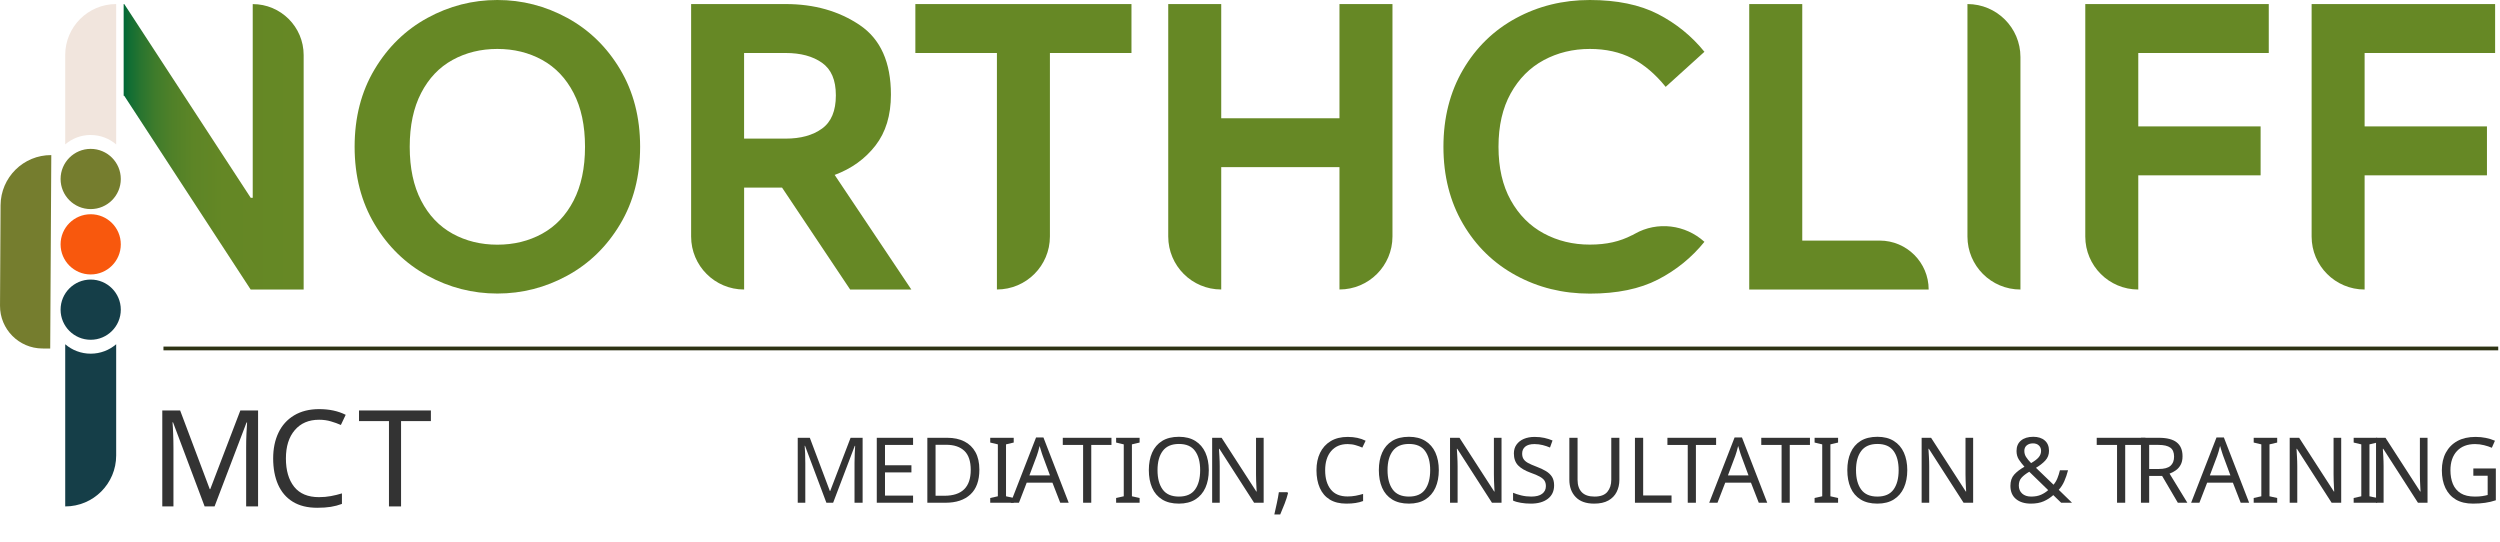
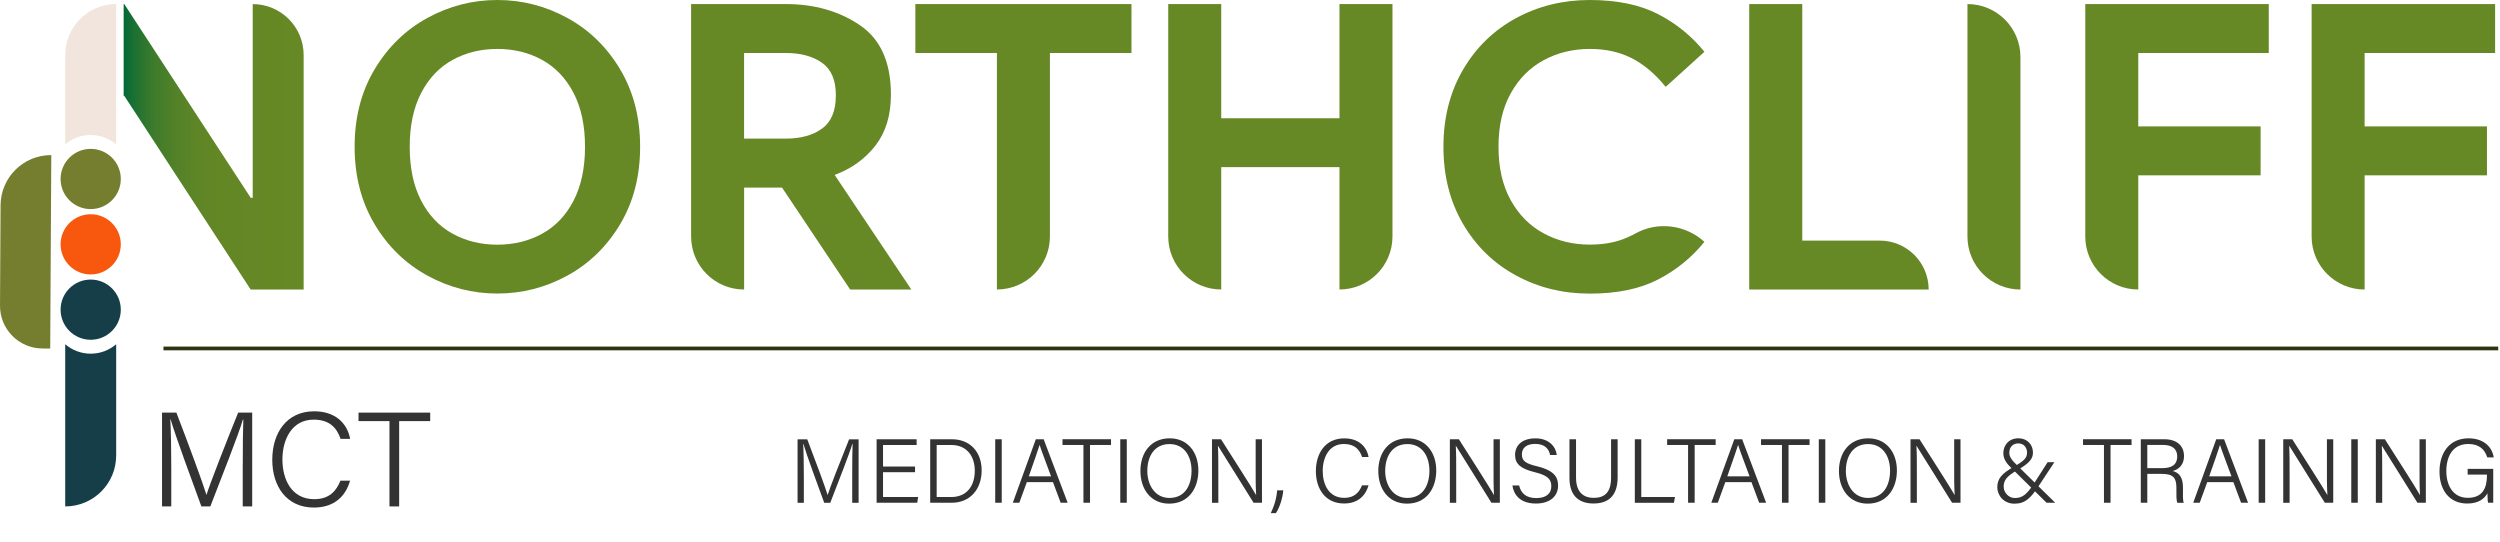
<svg xmlns="http://www.w3.org/2000/svg" id="Layer_1" data-name="Layer 1" viewBox="0 0 665.15 144.09">
  <defs>
    <style>
      .cls-1 {
        fill: #153e48;
      }

      .cls-2 {
-         letter-spacing: .01em;
-       }
- 
-       .cls-3 {
-         letter-spacing: 0em;
-       }
- 
-       .cls-4 {
-         letter-spacing: -.02em;
-       }
- 
-       .cls-5 {
-         letter-spacing: -.09em;
-       }
- 
-       .cls-6 {
-         letter-spacing: 0em;
-       }
- 
-       .cls-7 {
        fill: #4e5430;
        stroke: #2e3314;
        stroke-miterlimit: 10;
      }

-       .cls-8 {
-         letter-spacing: 0em;
-       }
- 
-       .cls-9 {
-         letter-spacing: -.11em;
-       }
- 
-       .cls-10 {
+       .cls-3 {
        fill: #f8580d;
      }

-       .cls-11 {
-         font-size: 24.2px;
+       .cls-4 {
+         fill: #333;
      }

-       .cls-11, .cls-12 {
-         fill: #333;
-         font-family: AcuminConcept-Light, 'Acumin Variable Concept';
-         font-variation-settings: 'wght' 300, 'wdth' 100, 'slnt' 0;
-         font-weight: 300;
-       }
- 
-       .cls-13 {
-         letter-spacing: 0em;
-       }
- 
-       .cls-14 {
+       .cls-5 {
        fill: #668825;
      }

-       .cls-15 {
-         letter-spacing: 0em;
-       }
- 
-       .cls-16 {
-         letter-spacing: .01em;
-       }
- 
-       .cls-17 {
-         letter-spacing: -.09em;
-       }
- 
-       .cls-18 {
-         letter-spacing: -.08em;
-       }
- 
-       .cls-19 {
-         letter-spacing: 0em;
-       }
- 
-       .cls-20 {
+       .cls-6 {
        fill: #757d2e;
      }

-       .cls-12 {
-         font-size: 35.75px;
-       }
- 
-       .cls-21 {
+       .cls-7 {
        fill: url(#linear-gradient);
      }

-       .cls-22 {
+       .cls-8 {
        fill: #f1e5dd;
-       }
- 
-       .cls-23 {
-         letter-spacing: 0em;
      }
    </style>
    <linearGradient id="linear-gradient" x1="32.9" y1="39.06" x2="80.8" y2="39.06" gradientUnits="userSpaceOnUse">
      <stop offset="0" stop-color="#006837" />
      <stop offset=".03" stop-color="#106d34" />
      <stop offset=".1" stop-color="#2a752f" />
      <stop offset=".18" stop-color="#407c2b" />
      <stop offset=".28" stop-color="#518128" />
      <stop offset=".39" stop-color="#5d8526" />
      <stop offset=".55" stop-color="#648725" />
      <stop offset="1" stop-color="#668825" />
    </linearGradient>
  </defs>
-   <path class="cls-22" d="M24.13,35.92c2.59,0,4.96.95,6.78,2.51V1.08c-7.49,0-13.56,6.07-13.56,13.56v23.78c1.82-1.56,4.19-2.51,6.78-2.51Z" />
-   <line class="cls-7" x1="43.49" y1="92.71" x2="664.68" y2="92.71" />
-   <path class="cls-14" d="M150.94,4.77c5.82,3.18,10.51,7.74,14.05,13.67,3.54,5.93,5.32,12.8,5.32,20.61s-1.77,14.68-5.32,20.61c-3.54,5.93-8.23,10.49-14.05,13.67-5.82,3.18-12.03,4.77-18.61,4.77s-12.79-1.59-18.61-4.77c-5.82-3.18-10.51-7.74-14.05-13.67-3.54-5.93-5.32-12.8-5.32-20.61s1.77-14.68,5.32-20.61c3.54-5.93,8.23-10.49,14.05-13.67,5.82-3.18,12.02-4.77,18.61-4.77s12.78,1.59,18.61,4.77ZM120.4,15.95c-3.54,1.95-6.33,4.88-8.35,8.79-2.03,3.91-3.04,8.68-3.04,14.32s1.01,10.42,3.04,14.32c2.02,3.91,4.81,6.83,8.35,8.79,3.54,1.95,7.52,2.93,11.93,2.93s8.39-.98,11.93-2.93c3.54-1.95,6.33-4.88,8.35-8.79,2.02-3.91,3.04-8.68,3.04-14.32s-1.01-10.42-3.04-14.32c-2.03-3.91-4.81-6.83-8.35-8.79-3.54-1.95-7.52-2.93-11.93-2.93s-8.39.98-11.93,2.93Z" />
-   <path class="cls-14" d="M242.46,77.03h-16.27l-18.12-27.12h-10.09v27.12h0c-7.79,0-14.1-6.31-14.1-14.1V1.08h25.17c7.59,0,14.16,1.86,19.69,5.59,5.53,3.73,8.3,9.89,8.3,18.5,0,5.5-1.37,10.02-4.12,13.56-2.75,3.54-6.37,6.15-10.85,7.81l20.4,30.49ZM197.97,14.1v22.78h11.07c3.98,0,7.2-.88,9.66-2.66,2.46-1.77,3.69-4.72,3.69-8.84s-1.23-6.94-3.69-8.68c-2.46-1.74-5.68-2.6-9.66-2.6h-11.07Z" />
-   <path class="cls-14" d="M301.04,1.08v13.02h-21.7v48.82c0,7.79-6.31,14.1-14.1,14.1h0V14.1h-21.7V1.08h57.5Z" />
-   <path class="cls-14" d="M370.48,1.08v61.84c0,7.79-6.31,14.1-14.1,14.1h0v-32.55h-31.46v32.55h0c-7.79,0-14.1-6.31-14.1-14.1V1.08h14.1v30.38h31.46V1.08h14.1Z" />
-   <path class="cls-14" d="M434.22,62.6c.26-.13.51-.27.76-.41,5.96-3.37,13.42-2.45,18.5,2.15h0c-3.4,4.2-7.52,7.54-12.37,10.04-4.85,2.5-10.89,3.74-18.12,3.74s-13.71-1.61-19.64-4.83c-5.93-3.22-10.63-7.79-14.1-13.72-3.47-5.93-5.21-12.77-5.21-20.51s1.74-14.57,5.21-20.51c3.47-5.93,8.17-10.51,14.1-13.72,5.93-3.22,12.48-4.83,19.64-4.83s13.27,1.25,18.12,3.74c4.84,2.5,8.97,5.84,12.37,10.04l-10.31,9.33c-2.75-3.4-5.73-5.93-8.95-7.59-3.22-1.66-6.96-2.5-11.23-2.5-4.49,0-8.57,1-12.26,2.98-3.69,1.99-6.62,4.94-8.79,8.84s-3.25,8.64-3.25,14.21,1.08,10.31,3.25,14.21,5.1,6.85,8.79,8.84c3.69,1.99,7.77,2.98,12.26,2.98s8.01-.83,11.23-2.5Z" />
-   <path class="cls-14" d="M479.51,1.08v62.93h20.61c7.19,0,13.02,5.83,13.02,13.02h0s-47.74,0-47.74,0V1.08h14.1Z" />
-   <path class="cls-14" d="M537.56,15.19v61.84h0c-7.79,0-14.1-6.31-14.1-14.1V1.08h0c7.79,0,14.1,6.31,14.1,14.1Z" />
-   <path class="cls-14" d="M603.63,1.08v13.02h-34.72v19.53h32.55v13.02h-32.55v30.38h0c-7.79,0-14.1-6.31-14.1-14.1V1.08h48.82Z" />
-   <path class="cls-14" d="M663.85,1.08v13.02h-34.72v19.53h32.55v13.02h-32.55v30.38h0c-7.79,0-14.1-6.31-14.1-14.1V1.08h48.82Z" />
-   <text class="cls-11" transform="translate(209.9 133.76)">
-     <tspan class="cls-13" x="0" y="0">M</tspan>
-     <tspan class="cls-19" x="21.03" y="0">ED</tspan>
-     <tspan class="cls-3" x="52.59" y="0">I</tspan>
-     <tspan class="cls-5" x="59" y="0">A</tspan>
-     <tspan class="cls-23" x="72.63" y="0">TIO</tspan>
-     <tspan class="cls-8" x="110.26" y="0">N</tspan>
-     <tspan class="cls-19" x="128.15" y="0">, </tspan>
-     <tspan class="cls-15" x="138.89" y="0">C</tspan>
-     <tspan x="155.49" y="0">O</tspan>
-     <tspan class="cls-8" x="173.55" y="0">N</tspan>
-     <tspan class="cls-4" x="191.43" y="0">S</tspan>
-     <tspan class="cls-6" x="205.47" y="0">U</tspan>
-     <tspan class="cls-9" x="222.75" y="0">L</tspan>
-     <tspan class="cls-18" x="233.5" y="0">T</tspan>
-     <tspan class="cls-17" x="244.85" y="0">A</tspan>
-     <tspan x="258.47" y="0">TION &amp; T</tspan>
-     <tspan class="cls-16" x="357.38" y="0">R</tspan>
-     <tspan class="cls-8" x="373.07" y="0">A</tspan>
-     <tspan class="cls-13" x="388.75" y="0">INI</tspan>
-     <tspan x="419.92" y="0">NG</tspan>
-   </text>
-   <text class="cls-12" transform="translate(39.71 134.74)">
-     <tspan x="0" y="0">M</tspan>
-     <tspan class="cls-2" x="30.78" y="0">C</tspan>
-     <tspan x="55.45" y="0">T</tspan>
-   </text>
-   <path class="cls-21" d="M67.24,1.08v51.54h-.54L33.06,1.08h-.16v24.41h.16l33.63,51.54h14.1V14.65c0-7.49-6.07-13.56-13.56-13.56h0Z" />
+   <path class="cls-8" d="M24.13,35.92c2.59,0,4.96.95,6.78,2.51V1.08c-7.49,0-13.56,6.07-13.56,13.56v23.78c1.82-1.56,4.19-2.51,6.78-2.51Z" />
+   <line class="cls-2" x1="43.49" y1="92.71" x2="664.68" y2="92.71" />
+   <path class="cls-5" d="M150.94,4.77c5.82,3.18,10.51,7.74,14.05,13.67,3.54,5.93,5.32,12.8,5.32,20.61s-1.77,14.68-5.32,20.61c-3.54,5.93-8.23,10.49-14.05,13.67-5.82,3.18-12.03,4.77-18.61,4.77s-12.79-1.59-18.61-4.77c-5.82-3.18-10.51-7.74-14.05-13.67-3.54-5.93-5.32-12.8-5.32-20.61s1.77-14.68,5.32-20.61c3.54-5.93,8.23-10.49,14.05-13.67,5.82-3.18,12.02-4.77,18.61-4.77s12.78,1.59,18.61,4.77ZM120.4,15.95c-3.54,1.95-6.33,4.88-8.35,8.79-2.03,3.91-3.04,8.68-3.04,14.32s1.01,10.42,3.04,14.32c2.02,3.91,4.81,6.83,8.35,8.79,3.54,1.95,7.52,2.93,11.93,2.93s8.39-.98,11.93-2.93c3.54-1.95,6.33-4.88,8.35-8.79,2.02-3.91,3.04-8.68,3.04-14.32s-1.01-10.42-3.04-14.32c-2.03-3.91-4.81-6.83-8.35-8.79-3.54-1.95-7.52-2.93-11.93-2.93s-8.39.98-11.93,2.93Z" />
+   <path class="cls-5" d="M242.46,77.03h-16.27l-18.12-27.12h-10.09v27.12h0c-7.79,0-14.1-6.31-14.1-14.1V1.08h25.17c7.59,0,14.16,1.86,19.69,5.59,5.53,3.73,8.3,9.89,8.3,18.5,0,5.5-1.37,10.02-4.12,13.56-2.75,3.54-6.37,6.15-10.85,7.81l20.4,30.49ZM197.97,14.1v22.78h11.07c3.98,0,7.2-.88,9.66-2.66,2.46-1.77,3.69-4.72,3.69-8.84s-1.23-6.94-3.69-8.68c-2.46-1.74-5.68-2.6-9.66-2.6h-11.07Z" />
+   <path class="cls-5" d="M301.04,1.08v13.02h-21.7v48.82c0,7.79-6.31,14.1-14.1,14.1h0V14.1h-21.7V1.08h57.5Z" />
+   <path class="cls-5" d="M370.48,1.08v61.84c0,7.79-6.31,14.1-14.1,14.1h0v-32.55h-31.46v32.55h0c-7.79,0-14.1-6.31-14.1-14.1V1.08h14.1v30.38h31.46V1.08h14.1Z" />
+   <path class="cls-5" d="M434.22,62.6c.26-.13.51-.27.76-.41,5.96-3.37,13.42-2.45,18.5,2.15h0c-3.4,4.2-7.52,7.54-12.37,10.04-4.85,2.5-10.89,3.74-18.12,3.74s-13.71-1.61-19.64-4.83c-5.93-3.22-10.63-7.79-14.1-13.72-3.47-5.93-5.21-12.77-5.21-20.51s1.74-14.57,5.21-20.51c3.47-5.93,8.17-10.51,14.1-13.72,5.93-3.22,12.48-4.83,19.64-4.83s13.27,1.25,18.12,3.74c4.84,2.5,8.97,5.84,12.37,10.04l-10.31,9.33c-2.75-3.4-5.73-5.93-8.95-7.59-3.22-1.66-6.96-2.5-11.23-2.5-4.49,0-8.57,1-12.26,2.98-3.69,1.99-6.62,4.94-8.79,8.84s-3.25,8.64-3.25,14.21,1.08,10.31,3.25,14.21,5.1,6.85,8.79,8.84c3.69,1.99,7.77,2.98,12.26,2.98s8.01-.83,11.23-2.5Z" />
+   <path class="cls-5" d="M479.51,1.08v62.93h20.61c7.19,0,13.02,5.83,13.02,13.02h0s-47.74,0-47.74,0V1.08h14.1Z" />
+   <path class="cls-5" d="M537.56,15.19v61.84h0c-7.79,0-14.1-6.31-14.1-14.1V1.08h0c7.79,0,14.1,6.31,14.1,14.1Z" />
+   <path class="cls-5" d="M603.63,1.08v13.02h-34.72v19.53h32.55v13.02h-32.55v30.38h0c-7.79,0-14.1-6.31-14.1-14.1V1.08h48.82Z" />
+   <path class="cls-5" d="M663.85,1.08v13.02h-34.72v19.53h32.55v13.02h-32.55v30.38h0c-7.79,0-14.1-6.31-14.1-14.1V1.08h48.82Z" />
  <g>
-     <circle class="cls-20" cx="24.13" cy="47.62" r="8.01" />
-     <circle class="cls-10" cx="24.13" cy="65.01" r="8.01" />
+     <path class="cls-4" d="M226.74,126.25c0-3.23.03-6.4.1-8.13h-.08c-.7,2.48-3.81,10.32-5.86,15.65h-1.61c-1.55-4.22-4.77-12.97-5.54-15.67h-.06c.12,1.94.18,5.79.18,8.69v6.99h-1.67v-16.89h2.58c2.14,5.54,4.8,12.75,5.4,14.77h.04c.39-1.41,3.5-9.38,5.69-14.77h2.53v16.89h-1.7v-7.51Z" />
+     <path class="cls-4" d="M243.46,125.64h-8.52v6.59h9.34l-.24,1.53h-10.81v-16.89h10.65v1.53h-8.94v5.72h8.52v1.53Z" />
+     <path class="cls-4" d="M247.48,116.87h5.8c4.69,0,7.9,3.24,7.9,8.29s-3.13,8.6-7.94,8.6h-5.75v-16.89ZM249.21,132.24h3.84c4.24,0,6.3-3.01,6.3-7.02,0-3.54-1.86-6.83-6.3-6.83h-3.84v13.85Z" />
+     <path class="cls-4" d="M266.52,116.87v16.89h-1.73v-16.89h1.73Z" />
+     <path class="cls-4" d="M273.2,128.27l-2,5.49h-1.73l6.12-16.89h2.09l6.38,16.89h-1.86l-2.05-5.49h-6.95ZM279.65,126.74c-1.76-4.76-2.69-7.15-3.04-8.35h-.02c-.41,1.35-1.45,4.28-2.87,8.35h5.94Z" />
+     <path class="cls-4" d="M288.26,118.39h-5.57v-1.53h12.91v1.53h-5.59v15.37h-1.75v-15.37Z" />
+     <path class="cls-4" d="M299.79,116.87v16.89h-1.73v-16.89h1.73Z" />
+     <path class="cls-4" d="M318.84,125.2c0,4.63-2.53,8.8-7.79,8.8-4.85,0-7.63-3.84-7.63-8.69s2.75-8.69,7.81-8.69c4.69,0,7.61,3.61,7.61,8.58ZM305.25,125.24c0,3.78,2.02,7.24,5.89,7.24,4.17,0,5.88-3.42,5.88-7.25s-1.94-7.08-5.85-7.08c-4.11,0-5.91,3.37-5.91,7.09Z" />
+     <path class="cls-4" d="M322.46,133.76v-16.89h2.4c2.54,4.01,8.31,12.98,9.32,14.81h.03c-.15-2.32-.13-4.88-.13-7.64v-7.17h1.68v16.89h-2.24c-2.38-3.8-8.31-13.27-9.45-15.14h-.03c.12,2.09.11,4.73.11,7.79v7.36h-1.69Z" />
+     <path class="cls-4" d="M338.09,136.53c1.22-2.51,1.62-4.64,1.71-6.07h1.64c-.19,2.08-.96,4.53-1.97,6.07h-1.38Z" />
+     <path class="cls-4" d="M364.12,129.12c-.78,2.76-2.83,4.84-6.52,4.84-4.94,0-7.5-3.85-7.5-8.61s2.53-8.72,7.55-8.72c3.8,0,5.95,2.14,6.48,4.96h-1.73c-.7-2.04-2.03-3.46-4.84-3.46-3.99,0-5.64,3.63-5.64,7.18s1.61,7.15,5.74,7.15c2.69,0,3.97-1.46,4.72-3.33h1.73Z" />
+     <path class="cls-4" d="M382.13,125.2c0,4.63-2.53,8.8-7.79,8.8-4.85,0-7.63-3.84-7.63-8.69s2.75-8.69,7.81-8.69c4.69,0,7.61,3.61,7.61,8.58ZM368.54,125.24c0,3.78,2.02,7.24,5.89,7.24,4.17,0,5.88-3.42,5.88-7.25s-1.94-7.08-5.85-7.08c-4.11,0-5.91,3.37-5.91,7.09Z" />
+     <path class="cls-4" d="M385.75,133.76v-16.89h2.4c2.54,4.01,8.31,12.98,9.32,14.81h.03c-.15-2.32-.13-4.88-.13-7.64v-7.17h1.68v16.89h-2.24c-2.38-3.8-8.31-13.27-9.45-15.14h-.03c.12,2.09.11,4.73.11,7.79v7.36h-1.69Z" />
+     <path class="cls-4" d="M404.18,129.15c.48,2.15,1.93,3.37,4.56,3.37,2.88,0,4-1.41,4-3.13,0-1.81-.84-2.89-4.41-3.76-3.76-.93-5.23-2.18-5.23-4.59s1.72-4.41,5.41-4.41,5.46,2.29,5.68,4.42h-1.77c-.35-1.67-1.42-2.94-3.99-2.94-2.27,0-3.52,1.04-3.52,2.8s1.04,2.42,4.08,3.16c4.78,1.18,5.55,3.07,5.55,5.16,0,2.59-1.9,4.74-5.91,4.74-4.23,0-5.91-2.4-6.24-4.81h1.77Z" />
+     <path class="cls-4" d="M419.32,116.87v10.2c0,4.26,2.38,5.39,4.67,5.39,2.69,0,4.65-1.17,4.65-5.39v-10.2h1.75v10.11c0,5.37-2.9,6.98-6.44,6.98s-6.38-1.76-6.38-6.79v-10.3h1.77Z" />
+     <path class="cls-4" d="M434.95,116.87h1.73v15.37h8.96l-.27,1.53h-10.41v-16.89Z" />
+     <path class="cls-4" d="M449.13,118.39h-5.57v-1.53h12.91v1.53h-5.59v15.37h-1.75v-15.37Z" />
+     <path class="cls-4" d="M459.04,128.27l-2,5.49h-1.73l6.12-16.89h2.09l6.38,16.89h-1.86l-2.05-5.49h-6.95ZM465.49,126.74c-1.76-4.76-2.69-7.15-3.04-8.35h-.02c-.41,1.35-1.45,4.28-2.87,8.35h5.94Z" />
+     <path class="cls-4" d="M474.11,118.39h-5.57v-1.53h12.91v1.53h-5.59v15.37h-1.75v-15.37Z" />
+     <path class="cls-4" d="M485.64,116.87v16.89h-1.73v-16.89h1.73Z" />
+     <path class="cls-4" d="M504.69,125.2c0,4.63-2.53,8.8-7.79,8.8-4.85,0-7.63-3.84-7.63-8.69s2.75-8.69,7.81-8.69c4.69,0,7.61,3.61,7.61,8.58ZM491.1,125.24c0,3.78,2.02,7.24,5.89,7.24,4.17,0,5.88-3.42,5.88-7.25s-1.94-7.08-5.85-7.08c-4.11,0-5.91,3.37-5.91,7.09Z" />
+     <path class="cls-4" d="M508.31,133.76v-16.89h2.4c2.54,4.01,8.31,12.98,9.32,14.81h.03c-.15-2.32-.13-4.88-.13-7.64v-7.17h1.68v16.89h-2.24c-2.38-3.8-8.31-13.27-9.45-15.14h-.03c.12,2.09.11,4.73.11,7.79v7.36h-1.69Z" />
+     <path class="cls-4" d="M546.59,122.97l-4.25,6.44c-2.03,3.07-3.49,4.6-6.37,4.6s-4.57-2.23-4.57-4.37,1.07-3.67,4.54-5.51c2.33-1.42,3.38-2.14,3.38-3.7,0-1.25-.78-2.46-2.31-2.46-1.42,0-2.41.9-2.41,2.54,0,1.07.77,2.05,2.13,3.34l10.07,9.9h-2.3l-9.09-8.96c-1.47-1.41-2.4-2.55-2.4-4.24,0-2.02,1.39-3.94,4.03-3.94,2.32,0,3.85,1.7,3.85,3.79,0,1.75-1.04,2.85-4.02,4.62-3.18,1.74-3.77,2.93-3.77,4.45,0,1.63,1.36,3.03,2.93,3.03,1.93,0,3.12-.72,5.27-4.07l3.49-5.46h1.79Z" />
+     <path class="cls-4" d="M559.78,118.39h-5.57v-1.53h12.91v1.53h-5.59v15.37h-1.75v-15.37Z" />
+     <path class="cls-4" d="M571.31,126.07v7.69h-1.73v-16.89h6.3c3.39,0,5.2,1.83,5.2,4.48,0,2.17-1.27,3.54-3.03,3.97,1.58.39,2.75,1.48,2.75,4.38v.68c0,1.17-.08,2.71.22,3.39h-1.71c-.31-.73-.26-2.06-.26-3.57v-.4c0-2.61-.76-3.72-3.9-3.72h-3.84ZM571.31,124.56h3.9c2.79,0,4.06-1.05,4.06-3.12,0-1.95-1.27-3.06-3.75-3.06h-4.21v6.18Z" />
+     <path class="cls-4" d="M587.26,128.27l-2,5.49h-1.73l6.12-16.89h2.09l6.38,16.89h-1.86l-2.05-5.49h-6.95ZM593.71,126.74c-1.76-4.76-2.69-7.15-3.04-8.35h-.02c-.41,1.35-1.45,4.28-2.87,8.35h5.94Z" />
+     <path class="cls-4" d="M602.67,116.87v16.89h-1.73v-16.89h1.73Z" />
+     <path class="cls-4" d="M607.48,133.76v-16.89h2.4c2.54,4.01,8.31,12.98,9.32,14.81h.03c-.15-2.32-.13-4.88-.13-7.64v-7.17h1.68v16.89h-2.24c-2.38-3.8-8.31-13.27-9.45-15.14h-.03c.12,2.09.11,4.73.11,7.79v7.36h-1.69Z" />
+     <path class="cls-4" d="M627.31,116.87v16.89h-1.73v-16.89h1.73Z" />
+     <path class="cls-4" d="M632.12,133.76v-16.89h2.4c2.54,4.01,8.31,12.98,9.32,14.81h.03c-.15-2.32-.13-4.88-.13-7.64v-7.17h1.68v16.89h-2.24c-2.38-3.8-8.31-13.27-9.45-15.14h-.03c.12,2.09.11,4.73.11,7.79v7.36h-1.69Z" />
+     <path class="cls-4" d="M663.36,133.76h-1.37c-.1-.25-.16-1.07-.19-2.52-.66,1.18-2.05,2.73-5.36,2.73-4.86,0-7.39-3.69-7.39-8.5,0-5.05,2.71-8.85,7.72-8.85,3.77,0,6.21,2,6.72,5.08h-1.73c-.66-2.16-2.18-3.57-5.04-3.57-4.09,0-5.85,3.21-5.85,7.25,0,3.69,1.73,7.07,5.71,7.07s5.1-2.65,5.1-5.99v-.19h-5.14v-1.53h6.81v9Z" />
+   </g>
+   <g>
+     <path class="cls-4" d="M64.59,123.64c0-4.77.04-9.46.15-12.01h-.12c-1.03,3.66-5.63,15.25-8.66,23.11h-2.38c-2.29-6.23-7.05-19.16-8.18-23.16h-.09c.18,2.87.26,8.56.26,12.83v10.32h-2.46v-24.96h3.81c3.16,8.19,7.09,18.84,7.98,21.82h.07c.58-2.08,5.16-13.86,8.4-21.82h3.73v24.96h-2.52v-11.1Z" />
+     <path class="cls-4" d="M93.14,127.89c-1.15,4.08-4.17,7.15-9.63,7.15-7.3,0-11.07-5.69-11.07-12.72s3.74-12.89,11.15-12.89c5.61,0,8.79,3.16,9.57,7.33h-2.55c-1.03-3.01-3-5.11-7.14-5.11-5.89,0-8.33,5.37-8.33,10.6s2.37,10.56,8.47,10.56c3.97,0,5.86-2.15,6.97-4.93h2.56Z" />
+     <path class="cls-4" d="M103.63,112.04h-8.24v-2.26h19.07v2.26h-8.26v22.7h-2.58v-22.7Z" />
+   </g>
+   <path class="cls-7" d="M67.24,1.08v51.54h-.54L33.06,1.08h-.16v24.41h.16l33.63,51.54h14.1V14.65c0-7.49-6.07-13.56-13.56-13.56h0Z" />
+   <g>
+     <circle class="cls-6" cx="24.13" cy="47.62" r="8.01" />
+     <circle class="cls-3" cx="24.13" cy="65.01" r="8.01" />
    <circle class="cls-1" cx="24.13" cy="82.39" r="8.01" />
  </g>
  <path class="cls-1" d="M24.13,94.1c-2.59,0-4.96-.95-6.78-2.51v43.15c7.49,0,13.56-6.07,13.56-13.56v-29.59c-1.82,1.56-4.19,2.51-6.78,2.51Z" />
-   <path class="cls-20" d="M-18.95,60.26h51.47v2.09c0,6.25-5.08,11.33-11.33,11.33H-5.53c-7.41,0-13.42-6.01-13.42-13.42h0Z" transform="translate(73.8 60.55) rotate(90.32)" />
+   <path class="cls-6" d="M-18.95,60.26h51.47v2.09c0,6.25-5.08,11.33-11.33,11.33H-5.53c-7.41,0-13.42-6.01-13.42-13.42h0Z" transform="translate(73.8 60.55) rotate(90.32)" />
</svg>
